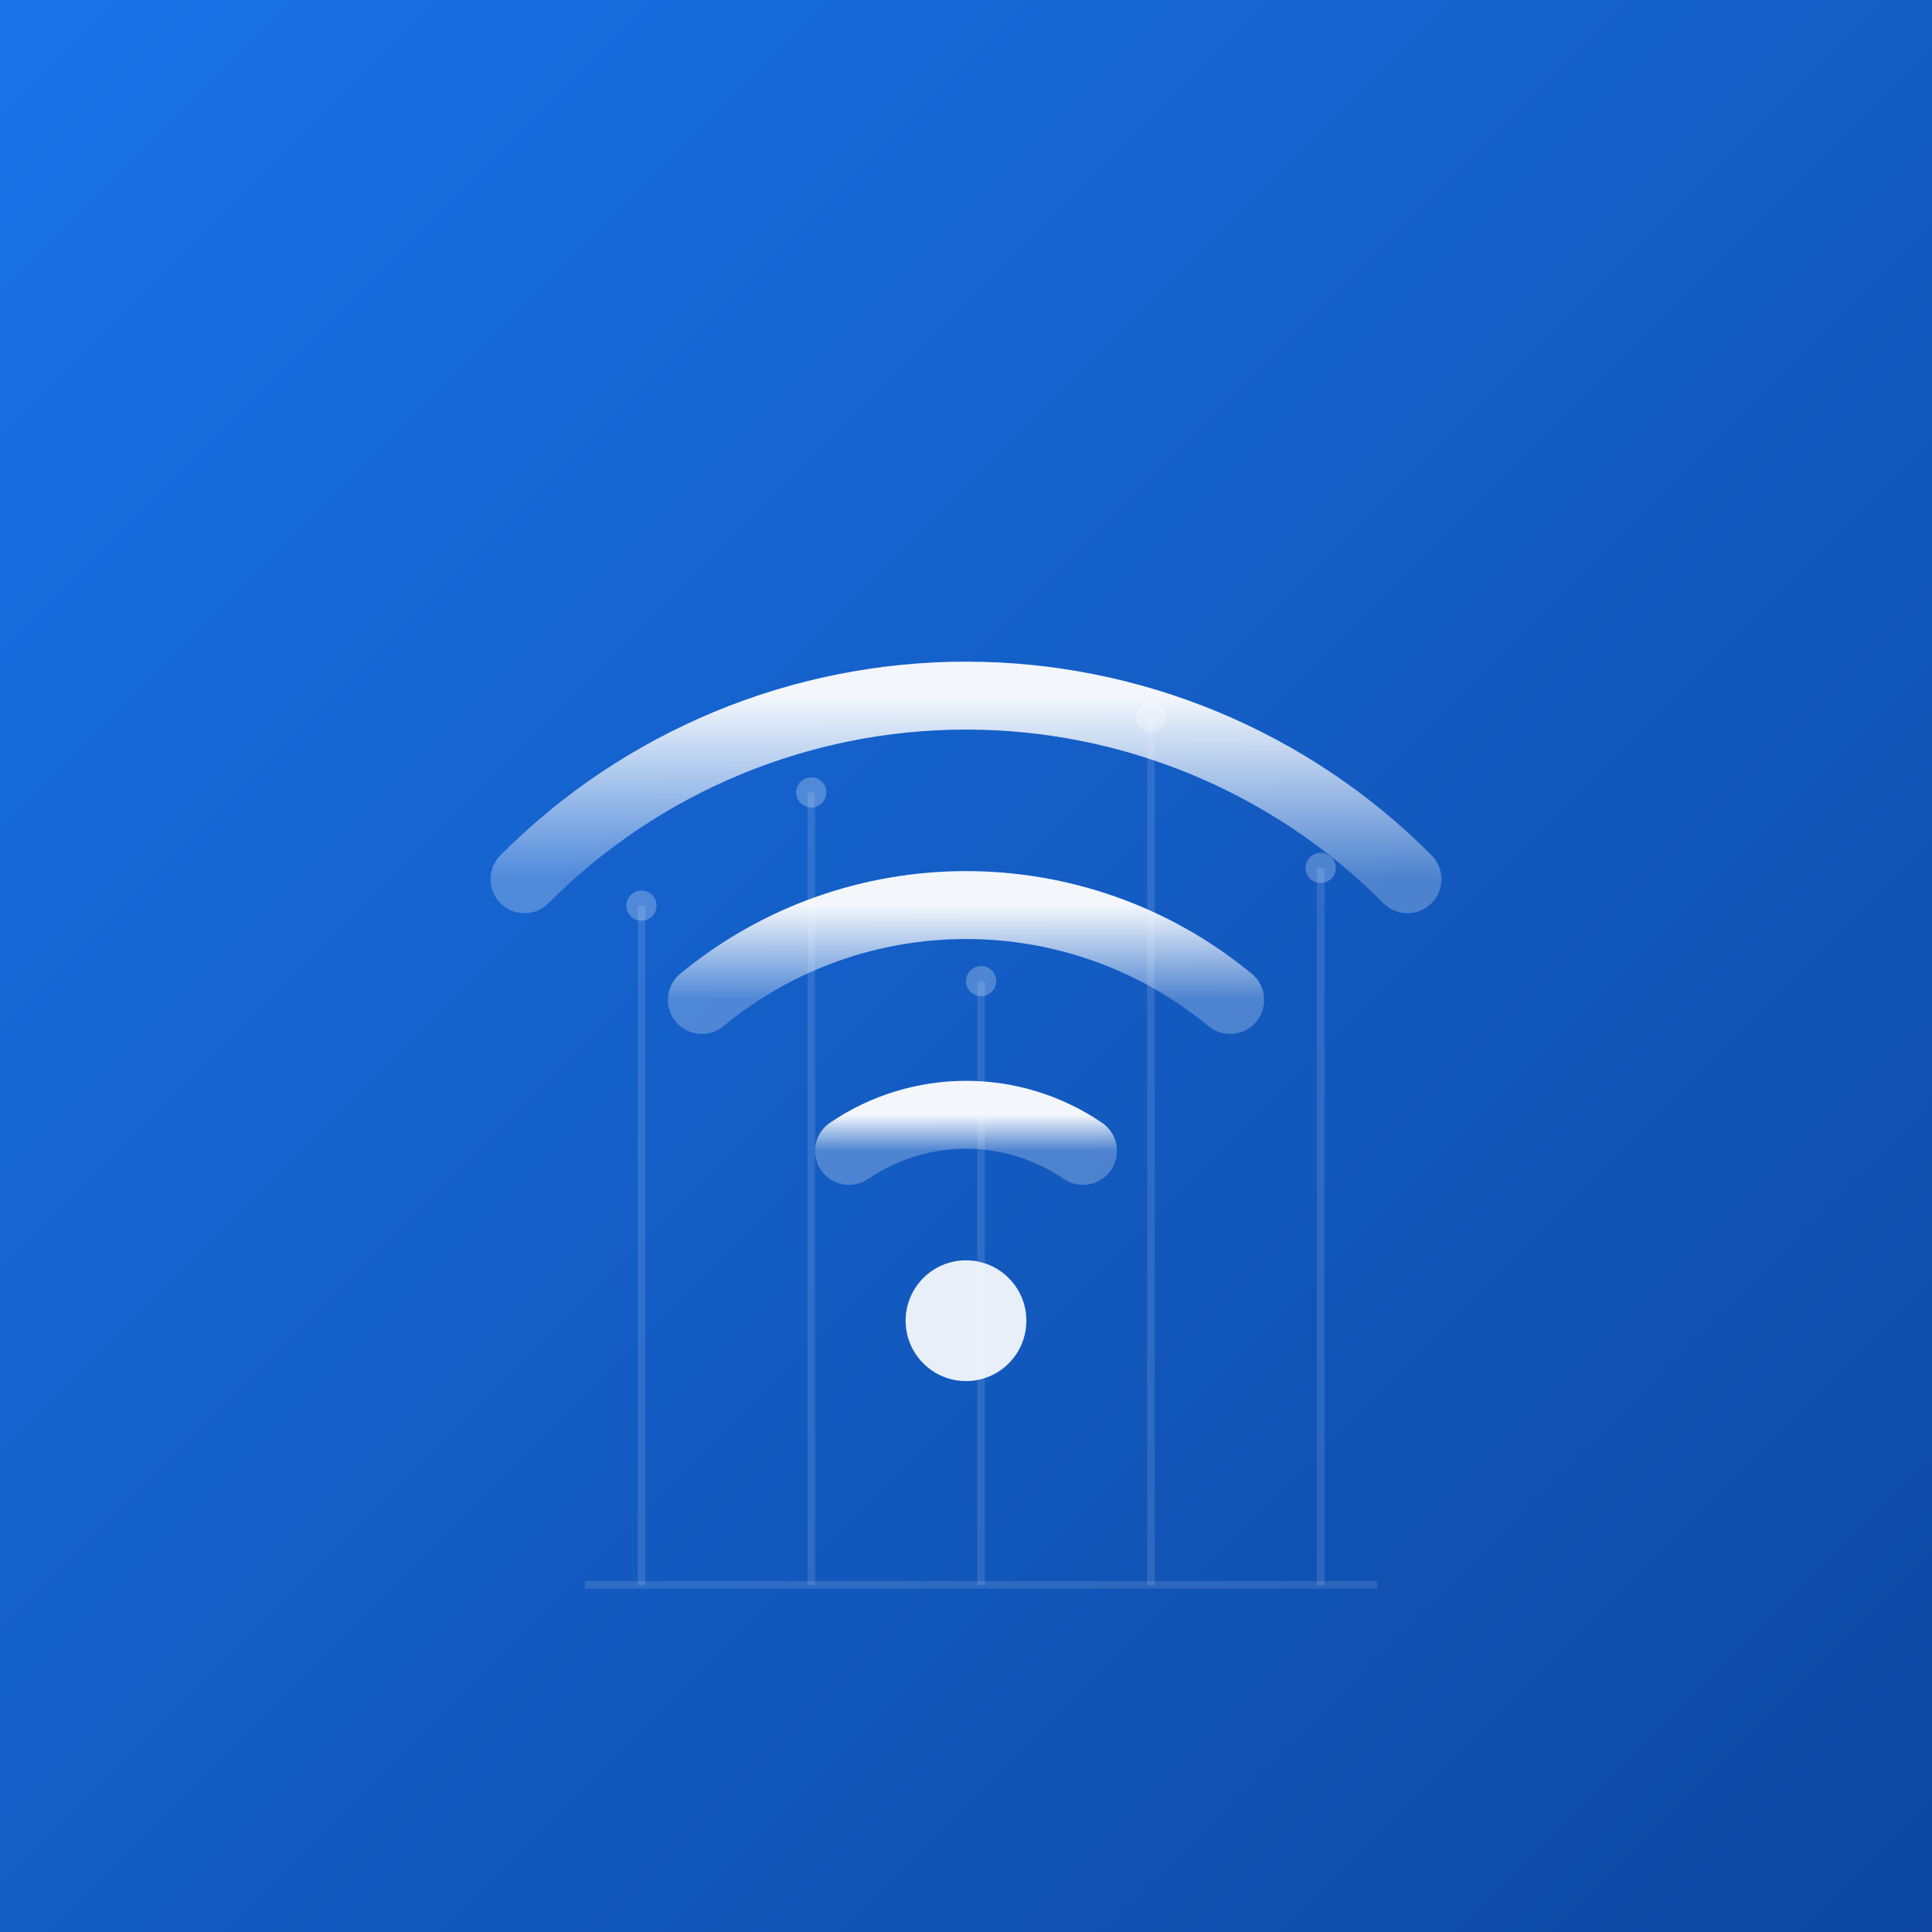
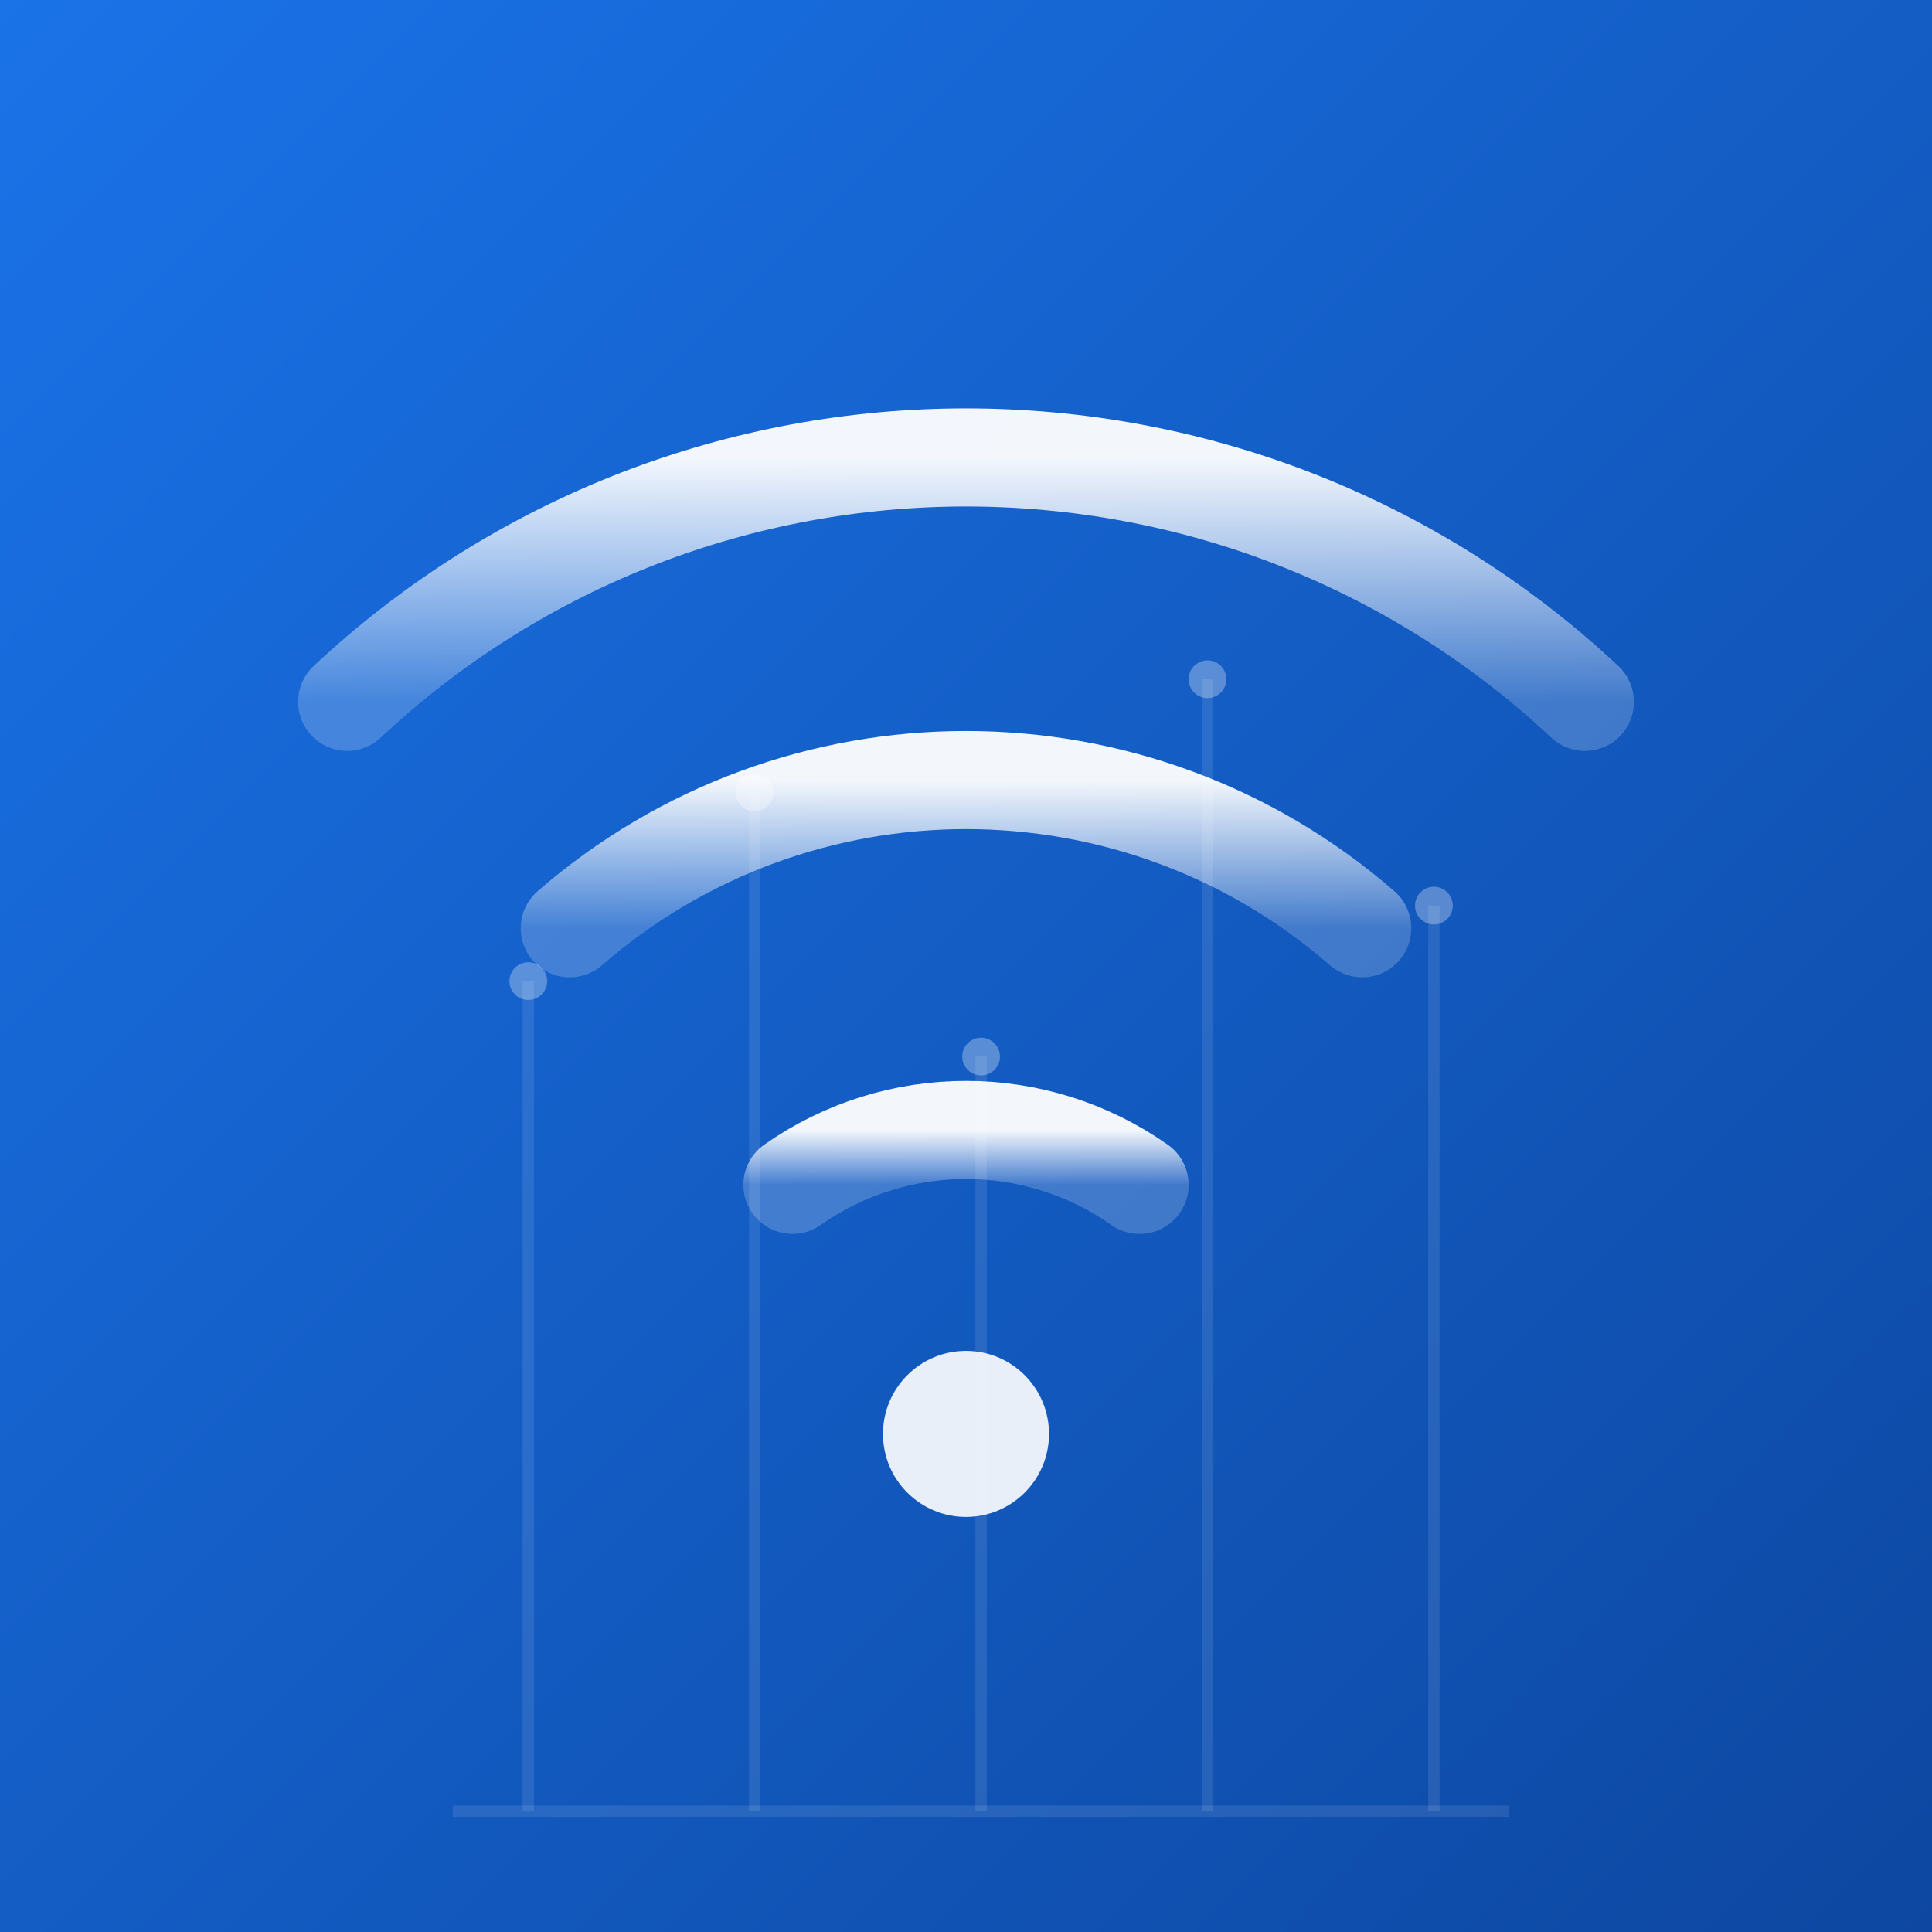
<svg xmlns="http://www.w3.org/2000/svg" viewBox="0 0 512 512" width="512" height="512">
  <defs>
    <linearGradient id="bg" x1="0" y1="0" x2="1" y2="1">
      <stop offset="0%" stop-color="#1a73e8" />
      <stop offset="100%" stop-color="#0d47a1" />
    </linearGradient>
    <linearGradient id="arcGrad" x1="0" y1="1" x2="0" y2="0">
-       <stop offset="0%" stop-color="#ffffff" stop-opacity="0.25" />
+       <stop offset="0%" stop-color="#ffffff" stop-opacity="0.2" />
      <stop offset="100%" stop-color="#ffffff" stop-opacity="0.95" />
    </linearGradient>
  </defs>
  <rect x="0" y="0" width="512" height="512" fill="url(#bg)" />
-   <g stroke="#ffffff" stroke-opacity="0.12" stroke-width="2">
-     <line x1="170" y1="420" x2="170" y2="240" />
-     <line x1="215" y1="420" x2="215" y2="210" />
-     <line x1="260" y1="420" x2="260" y2="260" />
-     <line x1="305" y1="420" x2="305" y2="190" />
-     <line x1="350" y1="420" x2="350" y2="230" />
-     <line x1="155" y1="420" x2="365" y2="420" />
+   <g stroke="#ffffff" stroke-opacity="0.10" stroke-width="3">
+     <line x1="140" y1="480" x2="140" y2="260" />
+     <line x1="200" y1="480" x2="200" y2="210" />
+     <line x1="260" y1="480" x2="260" y2="280" />
+     <line x1="320" y1="480" x2="320" y2="180" />
+     <line x1="380" y1="480" x2="380" y2="240" />
+     <line x1="120" y1="480" x2="400" y2="480" />
  </g>
-   <g fill="#ffffff" fill-opacity="0.25">
-     <circle cx="170" cy="240" r="4" />
-     <circle cx="215" cy="210" r="4" />
-     <circle cx="260" cy="260" r="4" />
-     <circle cx="305" cy="190" r="4" />
-     <circle cx="350" cy="230" r="4" />
+   <g fill="#ffffff" fill-opacity="0.3">
+     <circle cx="140" cy="260" r="5" />
+     <circle cx="200" cy="210" r="5" />
+     <circle cx="260" cy="280" r="5" />
+     <circle cx="320" cy="180" r="5" />
+     <circle cx="380" cy="240" r="5" />
  </g>
-   <g fill="none" stroke="url(#arcGrad)" stroke-width="18" stroke-linecap="round">
-     <path d="M 225 305 A 55 55 0 0 1 287 305" />
-     <path d="M 186 265 A 110 110 0 0 1 326 265" />
-     <path d="M 139 233 A 165 165 0 0 1 373 233" />
+   <g fill="none" stroke="url(#arcGrad)" stroke-width="26" stroke-linecap="round">
+     <path d="M 210 314 A 80 80 0 0 1 302 314" />
+     <path d="M 151 246 A 160 160 0 0 1 361 246" />
+     <path d="M 92 186 A 240 240 0 0 1 420 186" />
  </g>
-   <circle cx="256" cy="350" r="16" fill="#ffffff" fill-opacity="0.9" />
+   <circle cx="256" cy="380" r="22" fill="#ffffff" fill-opacity="0.9" />
</svg>
